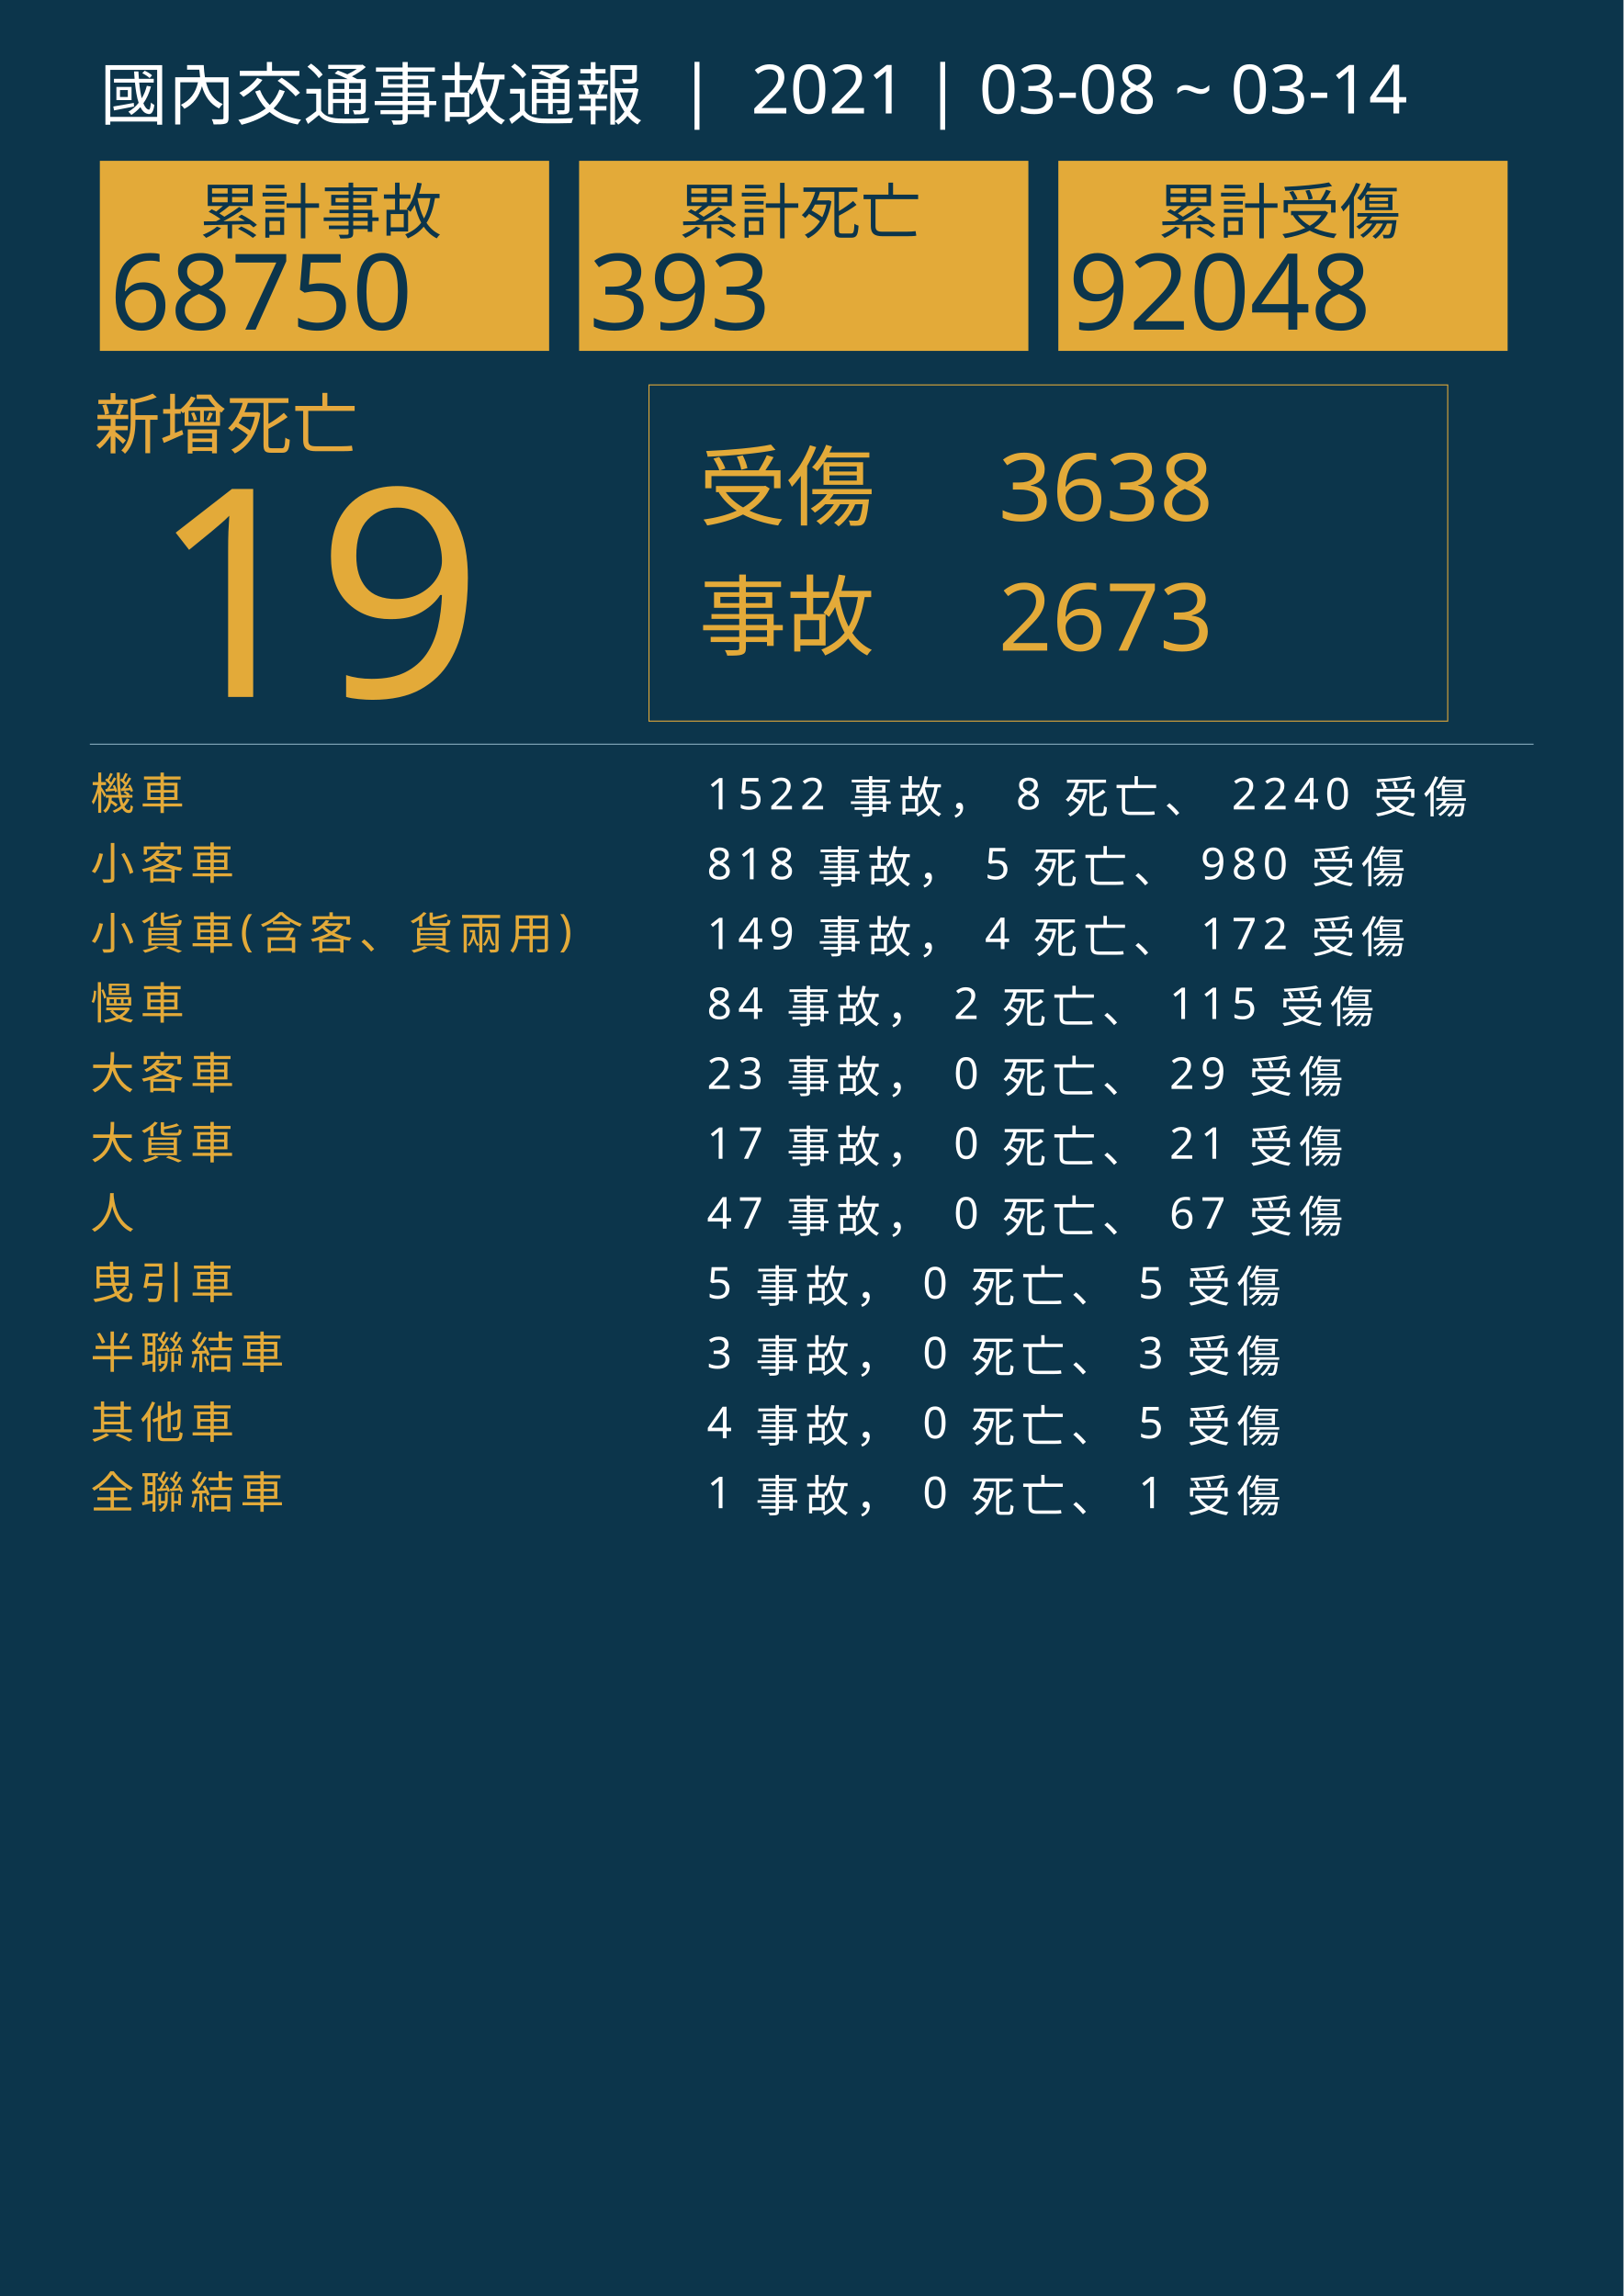
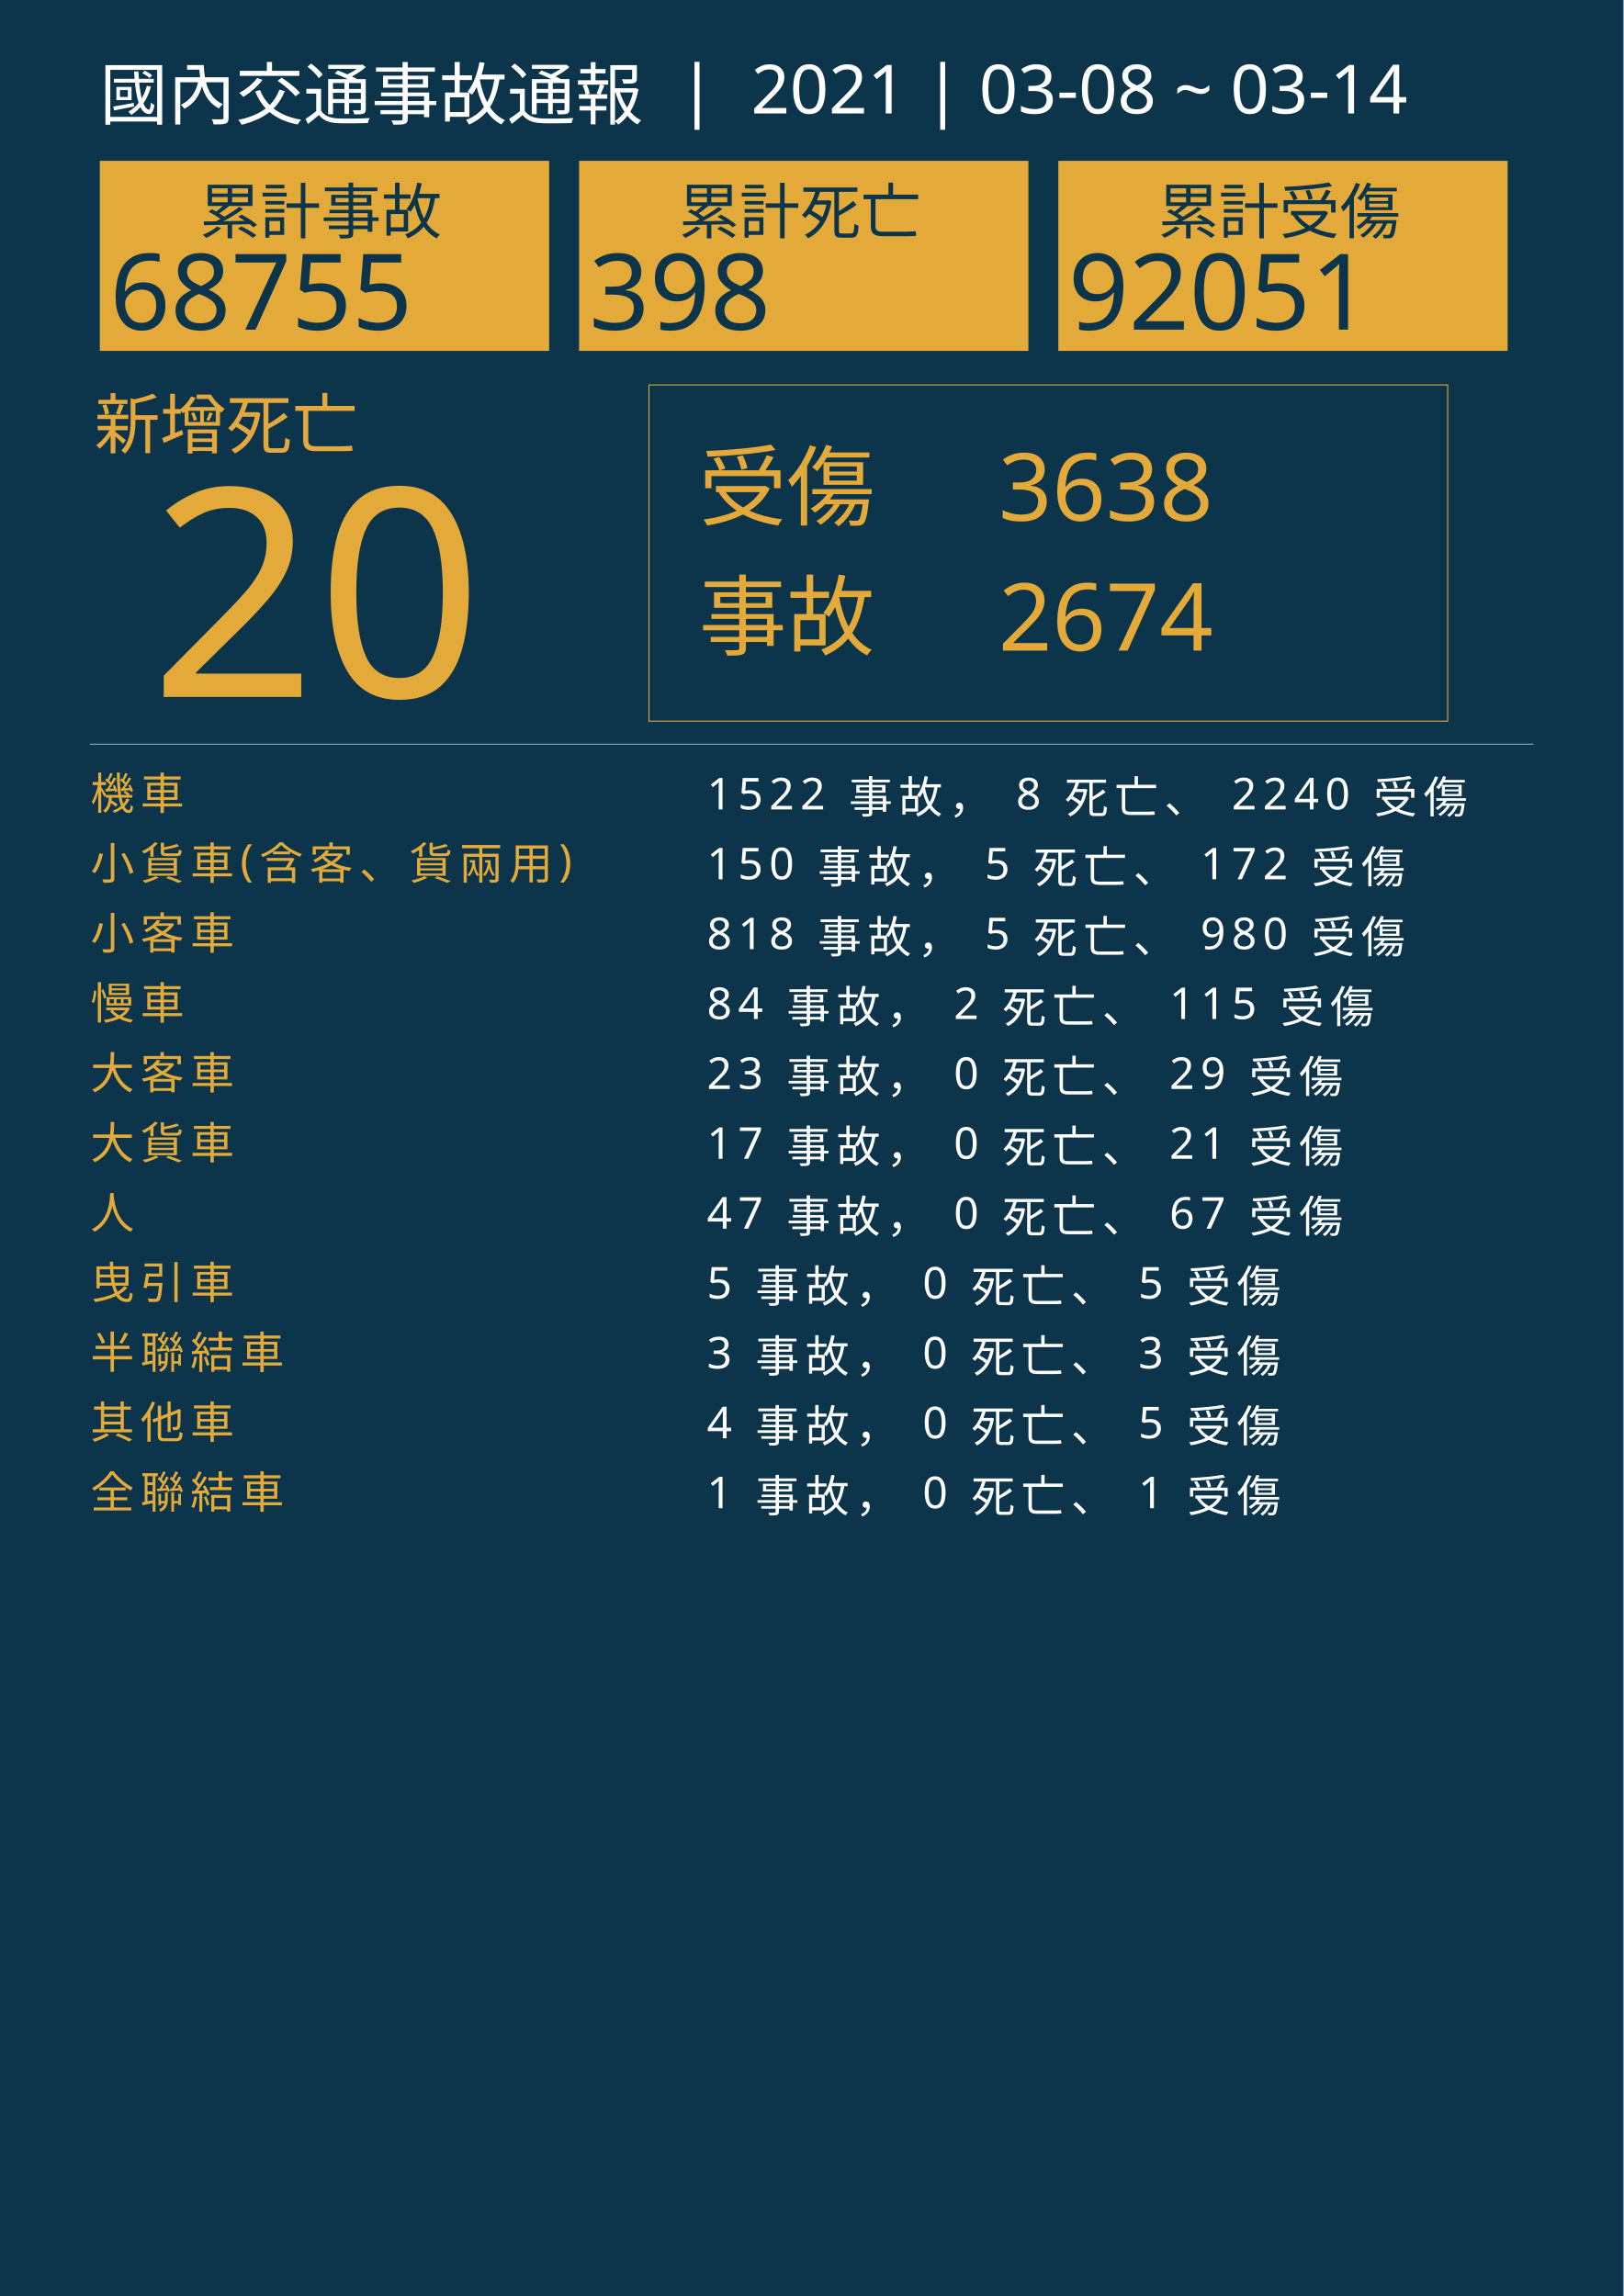
<svg xmlns="http://www.w3.org/2000/svg" version="1.1" id="圖層_1" x="0px" y="0px" viewBox="0 0 1626 2300" style="enable-background:new 0 0 1626 2300;" xml:space="preserve">
  <style type="text/css">
	.st0{fill:#0C354B;}
	.st1{fill:#E5A83D;}
	.st2{font-family:'NotoSansCJKtc-Bold-B5pc-H';}
	.st3{font-size:66px;}
	.st4{fill:#E3AA39;}
	.st5{font-family:'Arial-BoldMT';}
	.st6{font-size:291.776px;}
	.st7{fill:none;stroke:#E3AA39;stroke-miterlimit:10;}
	.st8{font-family:'NotoSansCJKtc-Light-B5pc-H';}
	.st9{font-size:88px;}
	.st10{font-family:'NotoSansCJKtc-Medium-B5pc-H';}
	.st11{font-size:94px;}
	.st12{fill:none;stroke:#8AAFC1;stroke-miterlimit:10;}
	.st13{font-size:60.649px;}
	.st14{font-size:106px;}
	.st15{fill:none;}
	.st16{font-size:44px;}
	.st17{letter-spacing:6;}
	.st18{fill:#FFFFFF;}
	.st19{letter-spacing:1;}
	.st20{font-size:68px;}
</style>
  <rect class="st0" width="1626" height="2300" />
  <text transform="matrix(1 0 0 1 94.5001 449.017)" class="st1 st2 st3">新增死亡</text>
  <g>
-     <text transform="matrix(1 0 0 1 150 698.1412)" class="st4 st5 st6">19</text>
+     <text transform="matrix(1 0 0 1 150 698.1412)" class="st4 st5 st6">20</text>
  </g>
  <g>
    <rect x="650" y="385.6" class="st7" width="800" height="336.8" />
    <g>
      <text transform="matrix(1 0 0 1 700 519.593)" class="st4 st8 st9">受傷</text>
      <text transform="matrix(1 0 0 1 1000 521.5084)" class="st4 st10 st11">3638</text>
-       <text transform="matrix(1 0 0 1 1000 651.7274)" class="st4 st10 st11">2673</text>
+       <text transform="matrix(1 0 0 1 1000 651.7274)" class="st4 st10 st11">2674</text>
      <text transform="matrix(1 0 0 1 700 649.4965)" class="st4 st8 st9">事故</text>
    </g>
  </g>
  <line class="st12" x1="90" y1="745.5" x2="1536" y2="745.5" />
  <g>
    <g>
      <rect x="100" y="161.1" class="st4" width="450" height="190.4" />
      <g>
        <text transform="matrix(1 0 0 1 200 233.9079)" class="st0 st10 st13">累計事故</text>
        <g>
-           <text transform="matrix(1 0 0 1 110 330.2121)" class="st0 st5 st14">68750</text>
+           <text transform="matrix(1 0 0 1 110 330.2121)" class="st0 st5 st14">68755</text>
        </g>
      </g>
    </g>
    <g>
      <rect x="580" y="161.1" class="st4" width="450" height="190.4" />
      <g>
        <text transform="matrix(1 0 0 1 680 233.908)" class="st0 st10 st13">累計死亡</text>
        <g>
-           <text transform="matrix(1 0 0 1 590 330.2122)" class="st0 st5 st14">393</text>
+           <text transform="matrix(1 0 0 1 590 330.2122)" class="st0 st5 st14">398</text>
        </g>
      </g>
    </g>
    <g>
      <rect x="1060" y="161.1" class="st4" width="450" height="190.4" />
      <g>
        <text transform="matrix(1 0 0 1 1160 233.908)" class="st0 st10 st13">累計受傷</text>
        <g>
-           <text transform="matrix(1 0 0 1 1070 330.2122)" class="st0 st5 st14">92048</text>
+           <text transform="matrix(1 0 0 1 1070 330.2122)" class="st0 st5 st14">92051</text>
        </g>
      </g>
    </g>
  </g>
  <rect x="90.6" y="772.1" class="st15" width="1141.8" height="314.8" />
  <text transform="matrix(1 0 0 1 90.5591 810.7965)">
    <tspan x="0" y="0" class="st4 st10 st16 st17">機車</tspan>
    <tspan x="600" y="0" class="st18 st10 st16 st17"> 1522 事故， 8 死亡、 2240 受傷</tspan>
-     <tspan x="0" y="70" class="st4 st10 st16 st17">小客車</tspan>
-     <tspan x="600" y="70" class="st18 st10 st16 st17"> 818 事故， 5 死亡、 980 受傷</tspan>
-     <tspan x="0" y="140" class="st4 st10 st16 st17">小貨車(含客、貨兩用)</tspan>
-     <tspan x="600" y="140" class="st18 st10 st16 st17"> 149 事故， 4 死亡、 172 受傷</tspan>
+     <tspan x="0" y="70" class="st4 st10 st16 st17">小貨車(含客、貨兩用)</tspan>
+     <tspan x="600" y="70" class="st18 st10 st16 st17"> 150 事故， 5 死亡、 172 受傷</tspan>
+     <tspan x="0" y="140" class="st4 st10 st16 st17">小客車</tspan>
+     <tspan x="600" y="140" class="st18 st10 st16 st17"> 818 事故， 5 死亡、 980 受傷</tspan>
    <tspan x="0" y="210" class="st4 st10 st16 st17">慢車</tspan>
    <tspan x="600" y="210" class="st18 st10 st16 st17"> 84 事故， 2 死亡、 115 受傷</tspan>
    <tspan x="0" y="280" class="st4 st10 st16 st17">大客車</tspan>
    <tspan x="600" y="280" class="st18 st10 st16 st17"> 23 事故， 0 死亡、 29 受傷</tspan>
    <tspan x="0" y="350" class="st4 st10 st16 st17">大貨車</tspan>
    <tspan x="600" y="350" class="st18 st10 st16 st17"> 17 事故， 0 死亡、 21 受傷</tspan>
    <tspan x="0" y="420" class="st4 st10 st16 st17">人</tspan>
    <tspan x="600" y="420" class="st18 st10 st16 st17"> 47 事故， 0 死亡、 67 受傷</tspan>
    <tspan x="0" y="490" class="st4 st10 st16 st17">曳引車</tspan>
    <tspan x="600" y="490" class="st18 st10 st16 st17"> 5 事故， 0 死亡、 5 受傷</tspan>
    <tspan x="0" y="560" class="st4 st10 st16 st17">半聯結車</tspan>
    <tspan x="600" y="560" class="st18 st10 st16 st17"> 3 事故， 0 死亡、 3 受傷</tspan>
    <tspan x="0" y="630" class="st4 st10 st16 st17">其他車</tspan>
    <tspan x="600" y="630" class="st18 st10 st16 st17"> 4 事故， 0 死亡、 5 受傷</tspan>
    <tspan x="0" y="700" class="st4 st10 st16 st17">全聯結車</tspan>
    <tspan x="600" y="700" class="st18 st10 st16 st17"> 1 事故， 0 死亡、 1 受傷</tspan>
  </text>
  <text transform="matrix(1 0 0 1 100 119.2712)" class="st18 st8 st20">國內交通事故通報  |  2021 | 03-08 ~ 03-14</text>
</svg>
